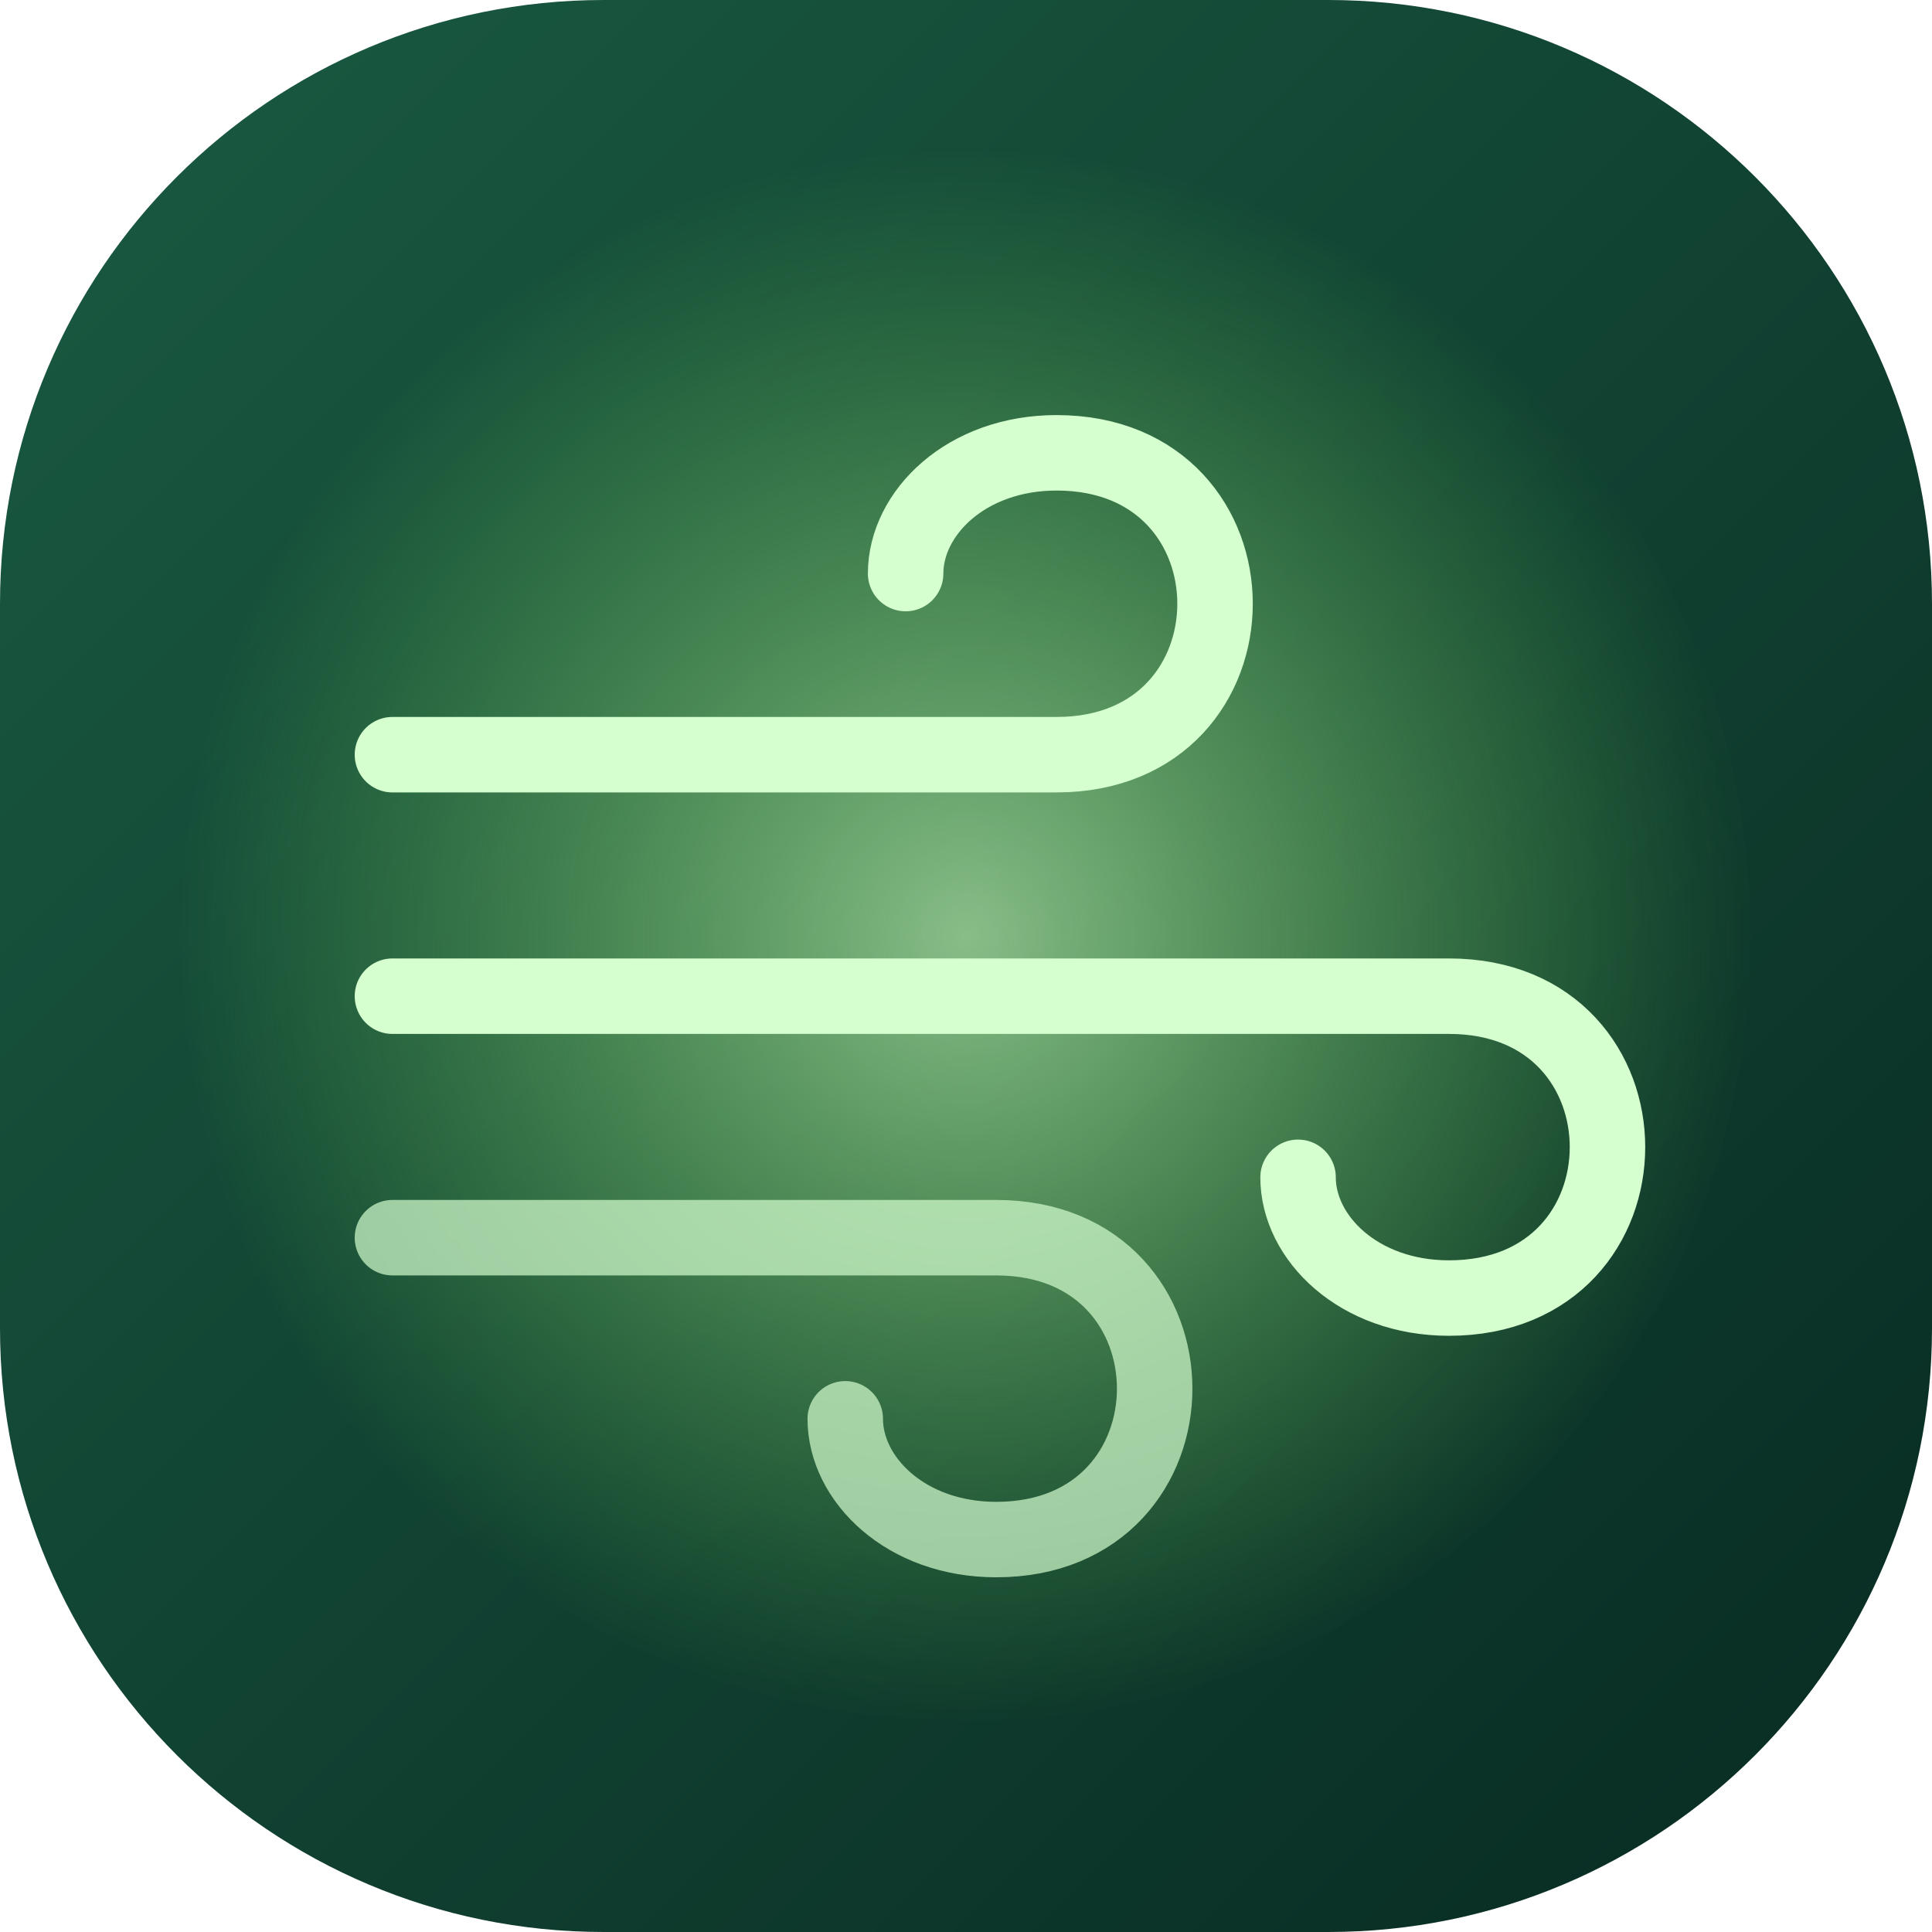
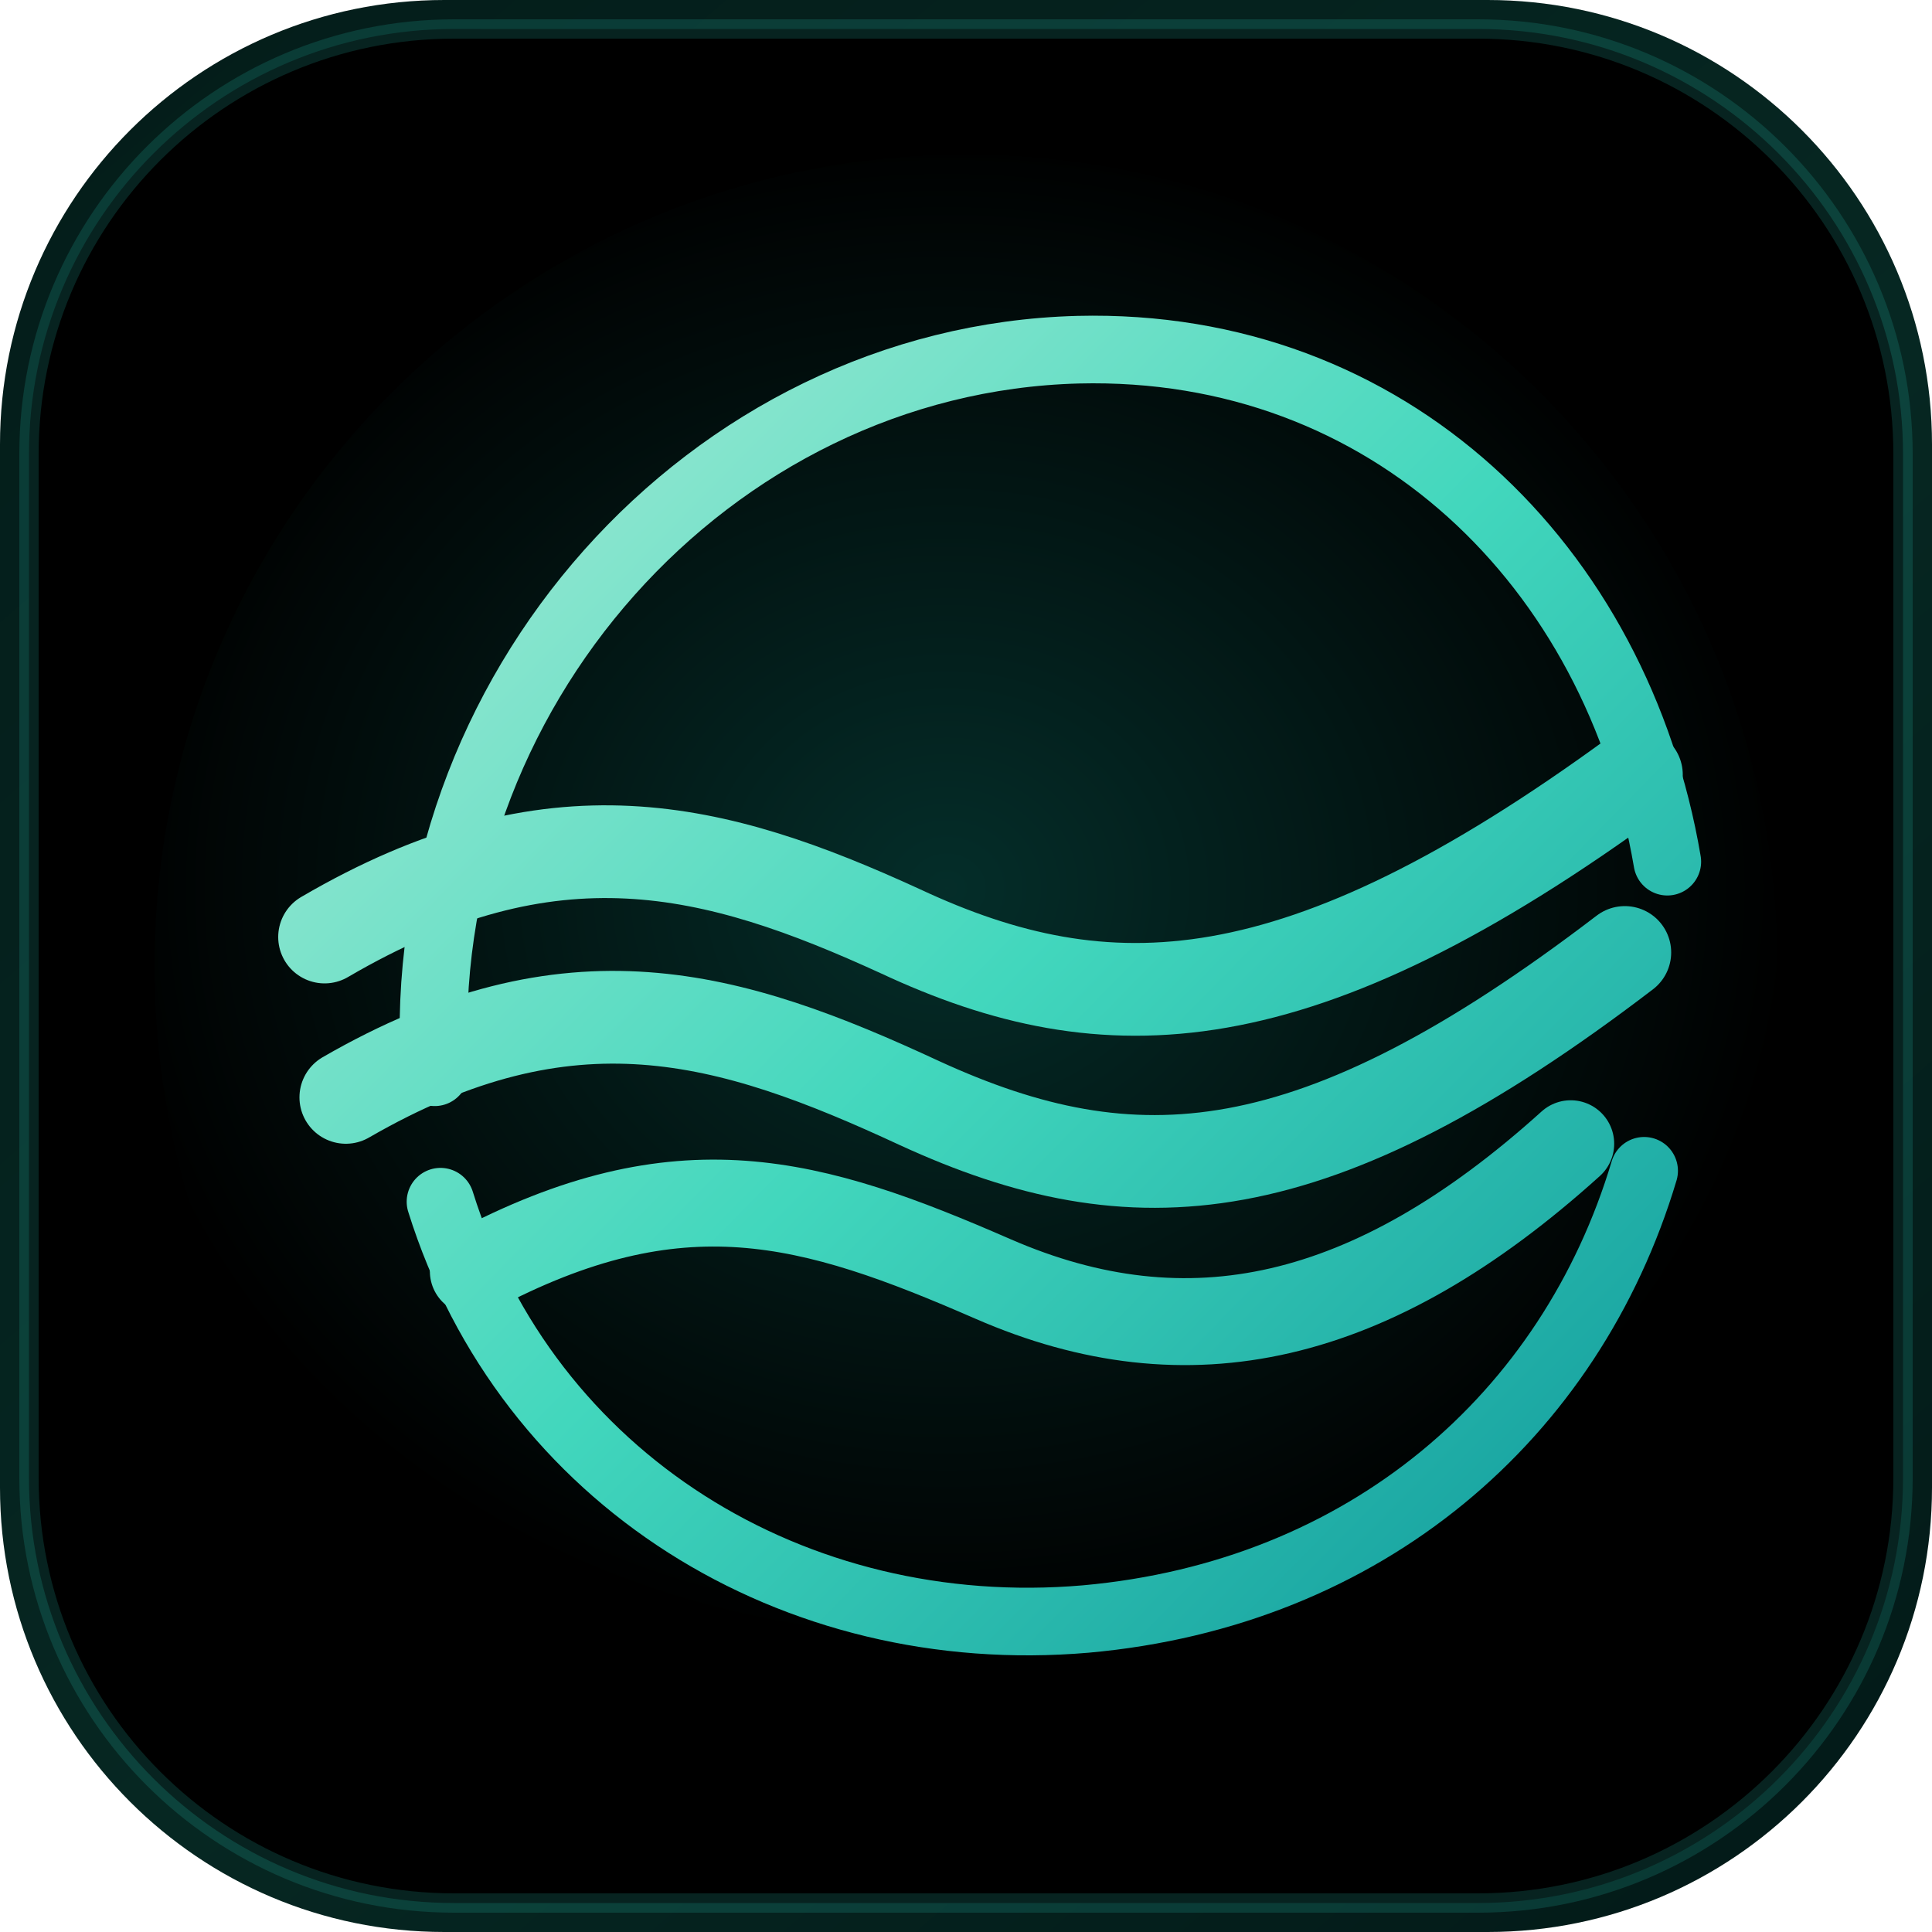
- <svg xmlns="http://www.w3.org/2000/svg" viewBox="0 0 64 64">
+ <svg xmlns="http://www.w3.org/2000/svg" viewBox="0 0 100 100">
  <defs>
-     <linearGradient id="bg" x1="0" y1="0" x2="1" y2="1">
-       <stop stop-color="#1a5b42" />
-       <stop offset="1" stop-color="#082a22" />
+     <linearGradient id="bg" x1="8" y1="2" x2="92" y2="100" gradientUnits="userSpaceOnUse">
+       <stop stop-color="#041D1A" />
+       <stop offset=".55" stop-color="#062722" />
+       <stop offset="1" stop-color="#031A18" />
    </linearGradient>
-     <radialGradient id="glow">
-       <stop stop-color="#c9ffb7" stop-opacity=".65" />
-       <stop offset="1" stop-color="#86f65a" stop-opacity="0" />
+     <radialGradient id="halo" cx="0" cy="0" r="1" gradientTransform="matrix(44 0 0 39 49 46)" gradientUnits="userSpaceOnUse">
+       <stop stop-color="#0C786D" stop-opacity=".38" />
+       <stop offset="1" stop-color="#0C786D" stop-opacity="0" />
    </radialGradient>
+     <linearGradient id="stroke" x1="18" y1="18" x2="83" y2="82" gradientUnits="userSpaceOnUse">
+       <stop stop-color="#A7EBD5" />
+       <stop offset=".5" stop-color="#42D7BD" />
+       <stop offset="1" stop-color="#129C9D" />
+     </linearGradient>
  </defs>
-   <rect width="64" height="64" rx="20" fill="url(#bg)" />
-   <circle cx="32" cy="31" r="26" fill="url(#glow)" />
-   <g fill="none" stroke="#d6ffd0" stroke-linecap="round" stroke-width="2.5">
-     <path d="M13 25h22c7 0 7-10 0-10-3 0-5 2-5 4" />
-     <path d="M13 33h35c7 0 7 10 0 10-3 0-5-2-5-4" />
-     <path d="M13 41h20c7 0 7 10 0 10-3 0-5-2-5-4" opacity=".7" />
+   <rect width="100" height="100" rx="23" fill="url(#bg)" />
+   <rect x="1.5" y="1.5" width="97" height="97" rx="22" stroke="#2CC3B3" stroke-opacity=".18" />
+   <circle cx="50" cy="50" r="42" fill="url(#halo)" />
+   <g transform="translate(1 1)" fill="none" stroke="url(#stroke)" stroke-linecap="round" stroke-linejoin="round">
+     <path d="M21.5 54.5C20.3 34.9 35.7 17.6 54.8 17.1 70.9 16.7 82.7 28.3 85.3 43.6" stroke-width="3.5" />
+     <path d="M21.8 61.2C26.3 75.6 40.1 84.1 55.2 82.8 69.7 81.5 80.3 72.3 84.1 59.6" stroke-width="3.5" />
+     <path d="M15.8 47.5C27.6 40.6 36 42.8 45.6 47.2 56.3 52.2 66.2 51.9 83.7 39.1" stroke-width="4.8" />
+     <path d="M16.9 55.8C28.5 49.1 36.7 51.5 46.6 56.1 57.7 61.2 67 60.6 83.1 48.3" stroke-width="4.8" />
+     <path d="M23.5 64.8C34.2 59.1 41 61.1 50.4 65.2 60.5 69.6 70 67.5 80.3 58.2" stroke-width="4.5" />
  </g>
</svg>
